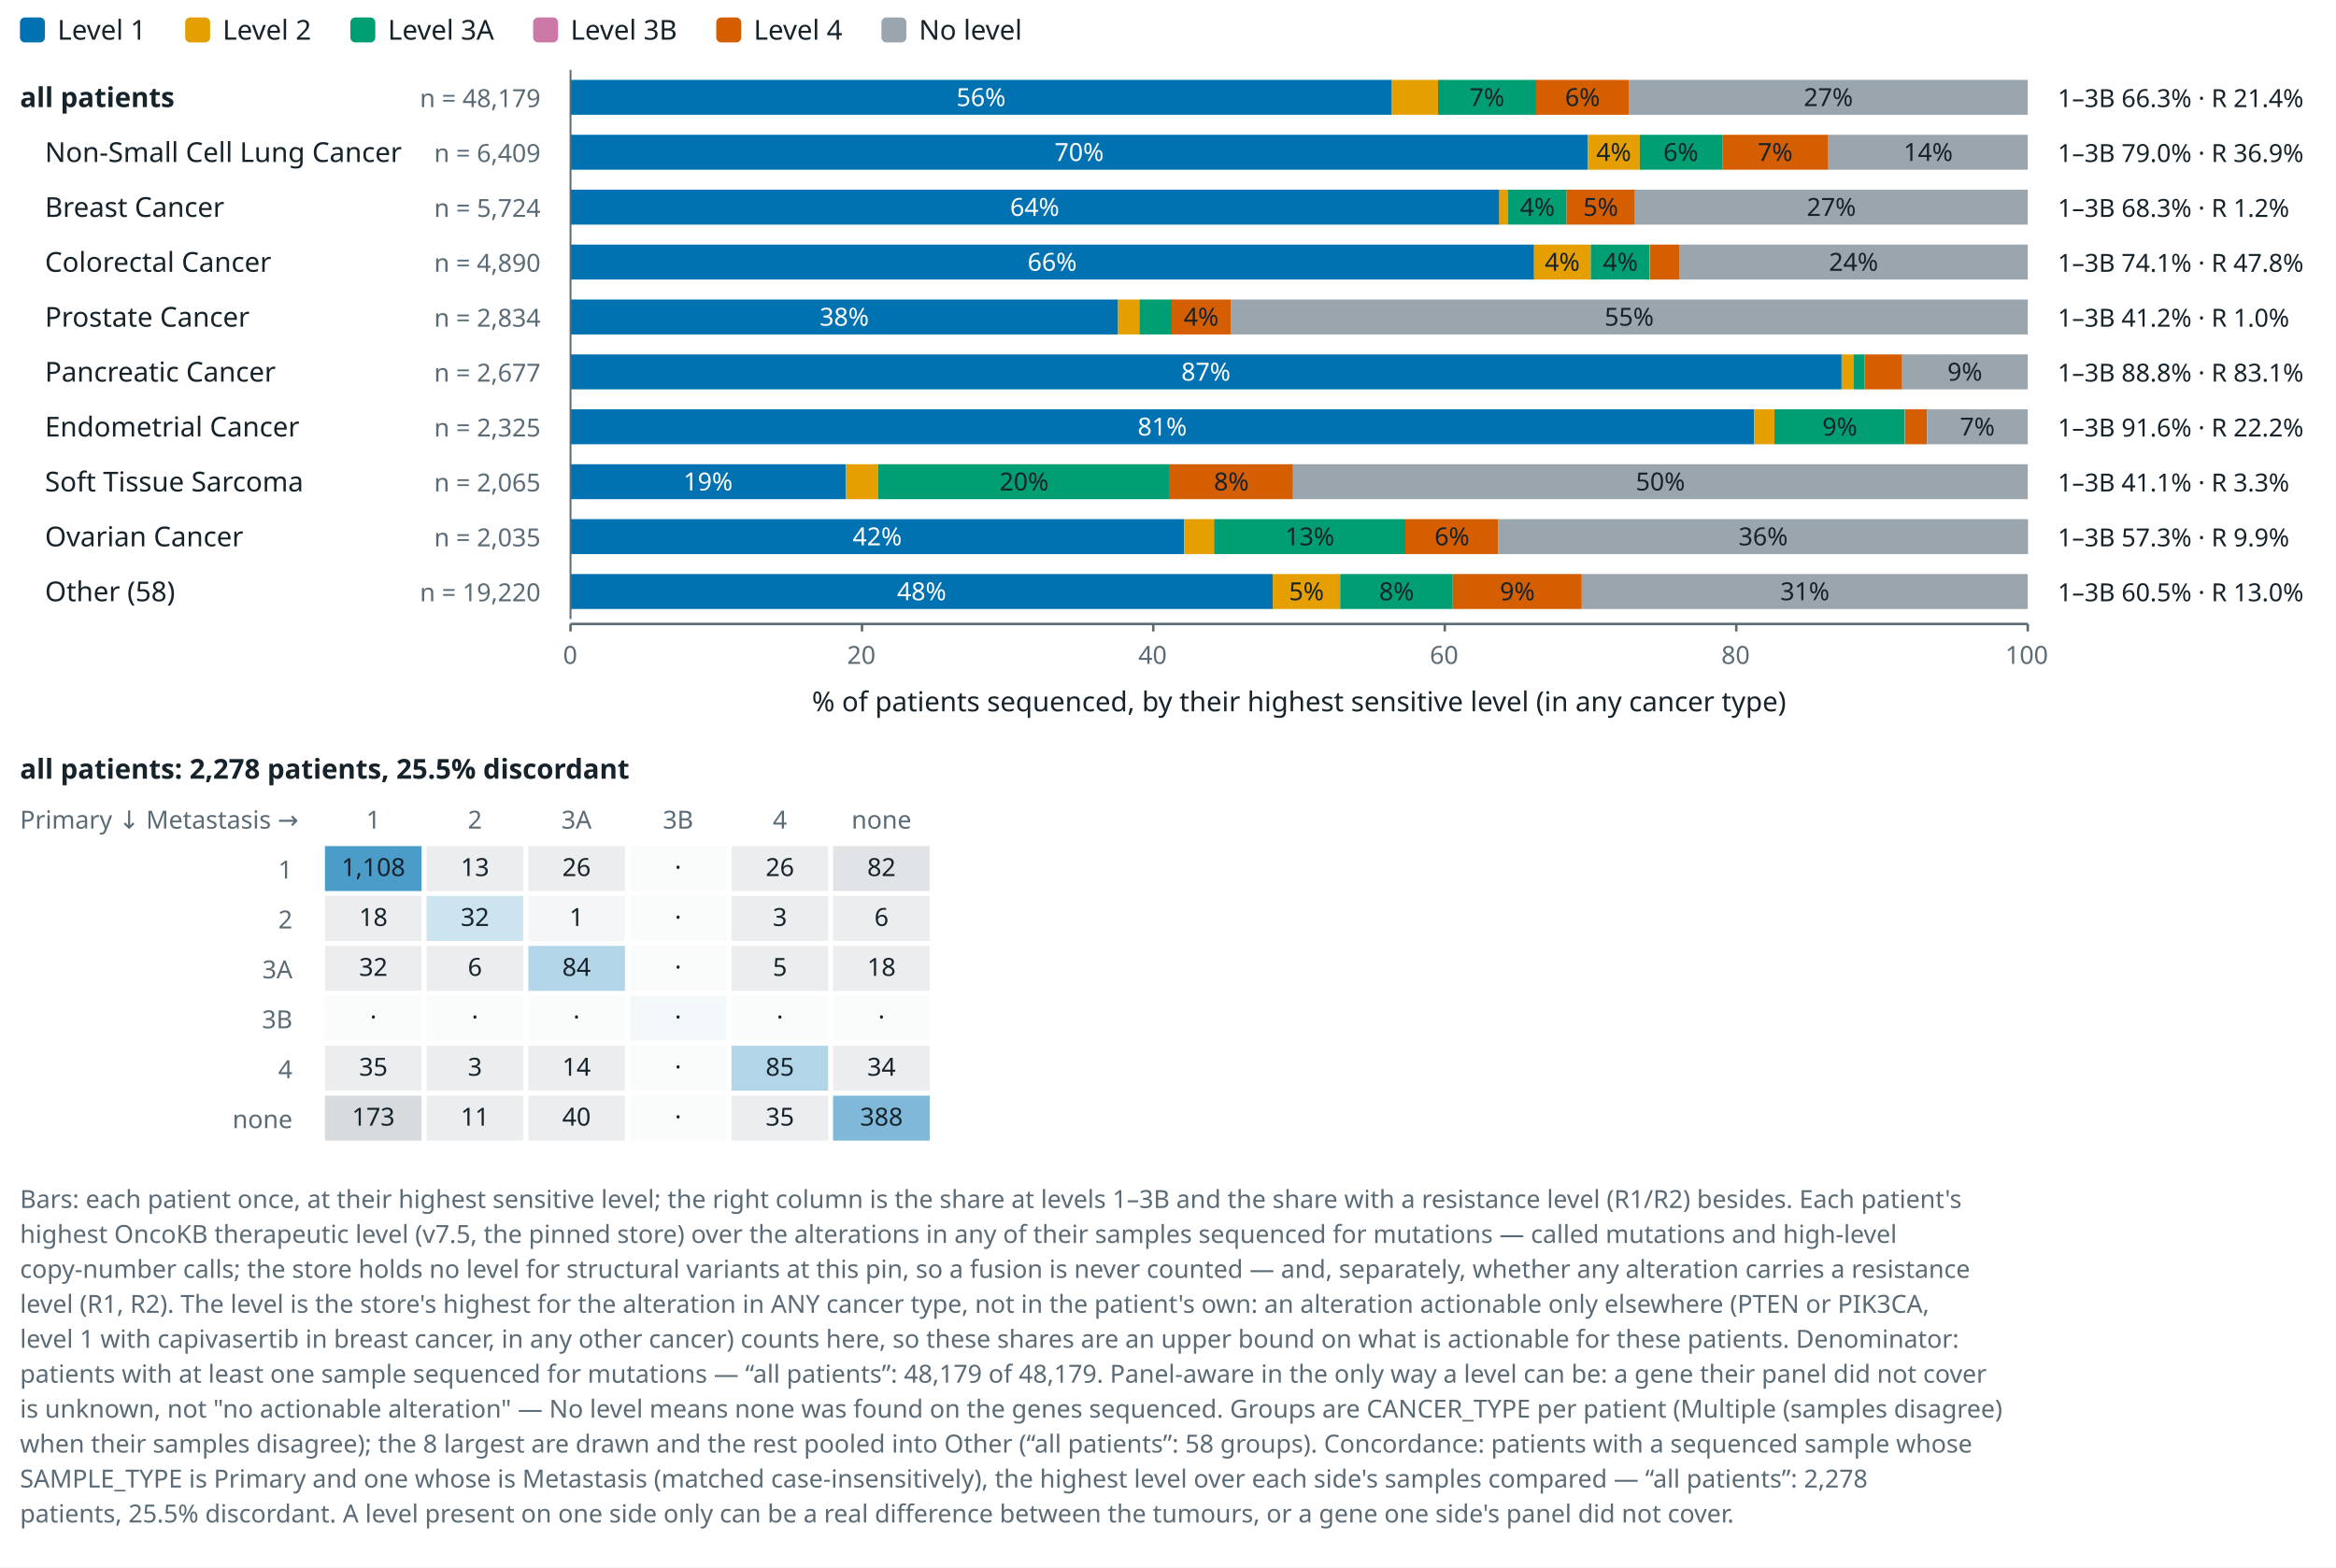
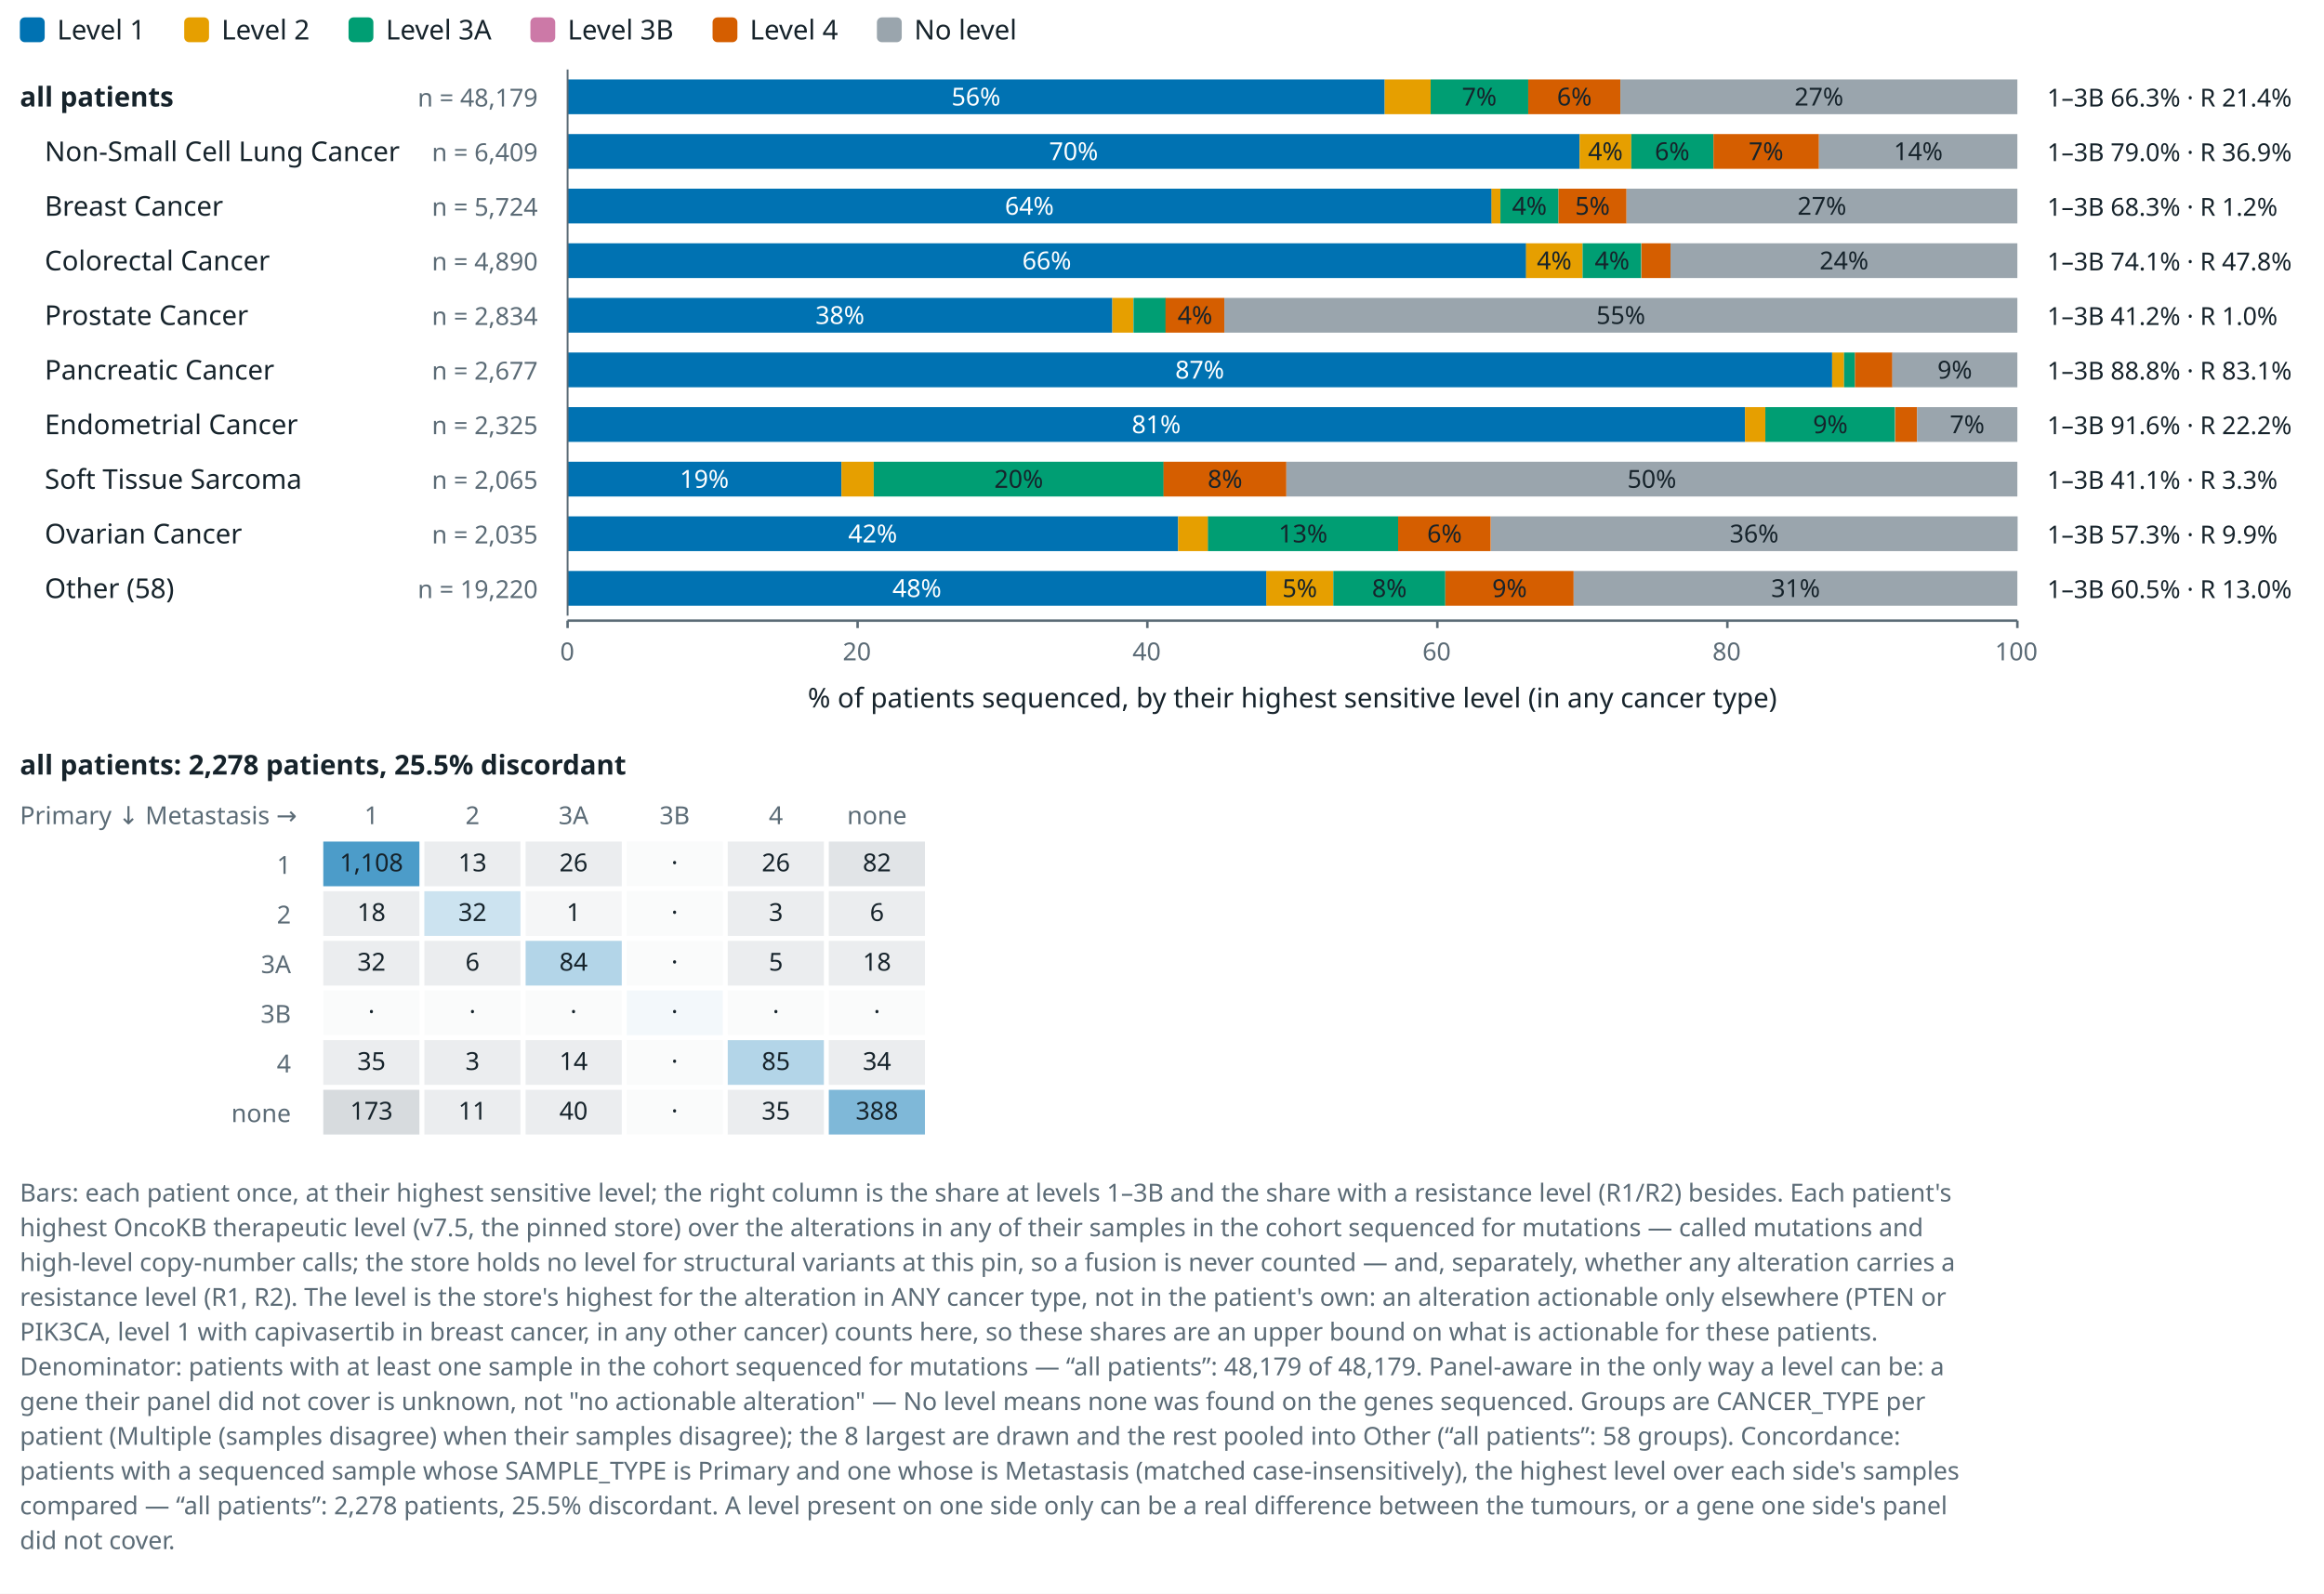
- <svg xmlns="http://www.w3.org/2000/svg" viewBox="0 0 936 628" width="100%" role="img" aria-label="Clinical actionability — OncoKB v7.5" style="max-width:936px;height:auto;display:block;font-family:'IBM Plex Sans',system-ui,sans-serif">
-   <rect width="936" height="628" fill="#ffffff" />
+ <svg xmlns="http://www.w3.org/2000/svg" viewBox="0 0 936 642" width="100%" role="img" aria-label="Clinical actionability — OncoKB v7.5" style="max-width:936px;height:auto;display:block;font-family:'IBM Plex Sans',system-ui,sans-serif">
+   <rect width="936" height="642" fill="#ffffff" />
  <rect x="8" y="7" width="10" height="10" rx="2" fill="#0072B2" />
  <text x="23" y="15.9" font-size="11" fill="#16232b">Level 1</text>
  <rect x="74.189" y="7" width="10" height="10" rx="2" fill="#E69F00" />
  <text x="89.2" y="15.9" font-size="11" fill="#16232b">Level 2</text>
  <rect x="140.378" y="7" width="10" height="10" rx="2" fill="#009E73" />
  <text x="155.4" y="15.9" font-size="11" fill="#16232b">Level 3A</text>
  <rect x="213.618" y="7" width="10" height="10" rx="2" fill="#CC79A7" />
  <text x="228.6" y="15.9" font-size="11" fill="#16232b">Level 3B</text>
  <rect x="286.99" y="7" width="10" height="10" rx="2" fill="#D55E00" />
  <text x="302" y="15.9" font-size="11" fill="#16232b">Level 4</text>
  <rect x="353.179" y="7" width="10" height="10" rx="2" fill="#9aa5ad" />
  <text x="368.2" y="15.9" font-size="11" fill="#16232b">No level</text>
  <text x="8" y="42.9" font-size="11" fill="#16232b" font-weight="600">all patients</text>
  <text x="216.6" y="42.9" font-size="10" fill="#5b6b76" text-anchor="end">n = 48,179</text>
  <rect x="228.6" y="32" width="329.1" height="14" fill="#0072B2" />
  <text x="393.1" y="42.5" font-size="10" fill="#ffffff" text-anchor="middle">56%</text>
  <rect x="557.7" y="32" width="18.5" height="14" fill="#E69F00" />
  <rect x="576.2" y="32" width="39.3" height="14" fill="#009E73" />
  <text x="595.8" y="42.5" font-size="10" fill="#16232b" text-anchor="middle">7%</text>
  <rect x="615.5" y="32" width="37.1" height="14" fill="#D55E00" />
  <text x="634.1" y="42.5" font-size="10" fill="#16232b" text-anchor="middle">6%</text>
  <rect x="652.6" y="32" width="159.9" height="14" fill="#9aa5ad" />
  <text x="732.6" y="42.5" font-size="10" fill="#16232b" text-anchor="middle">27%</text>
  <text x="824.5" y="42.9" font-size="10" fill="#16232b">1–3B 66.3% · R 21.4%</text>
  <text x="18" y="64.9" font-size="11" fill="#16232b">Non-Small Cell Lung Cancer</text>
  <text x="216.6" y="64.9" font-size="10" fill="#5b6b76" text-anchor="end">n = 6,409</text>
  <rect x="228.6" y="54" width="407.6" height="14" fill="#0072B2" />
  <text x="432.4" y="64.5" font-size="10" fill="#ffffff" text-anchor="middle">70%</text>
  <rect x="636.2" y="54" width="20.8" height="14" fill="#E69F00" />
  <text x="646.6" y="64.5" font-size="10" fill="#16232b" text-anchor="middle">4%</text>
  <rect x="657" y="54" width="33.1" height="14" fill="#009E73" />
  <text x="673.5" y="64.5" font-size="10" fill="#16232b" text-anchor="middle">6%</text>
  <rect x="690.1" y="54" width="42.5" height="14" fill="#D55E00" />
  <text x="711.3" y="64.5" font-size="10" fill="#16232b" text-anchor="middle">7%</text>
  <rect x="732.6" y="54" width="79.9" height="14" fill="#9aa5ad" />
  <text x="772.6" y="64.5" font-size="10" fill="#16232b" text-anchor="middle">14%</text>
  <text x="824.5" y="64.9" font-size="10" fill="#16232b">1–3B 79.0% · R 36.9%</text>
  <text x="18" y="86.9" font-size="11" fill="#16232b">Breast Cancer</text>
  <text x="216.6" y="86.9" font-size="10" fill="#5b6b76" text-anchor="end">n = 5,724</text>
  <rect x="228.6" y="76" width="372.2" height="14" fill="#0072B2" />
  <text x="414.6" y="86.5" font-size="10" fill="#ffffff" text-anchor="middle">64%</text>
  <rect x="600.7" y="76" width="3.6" height="14" fill="#E69F00" />
  <rect x="604.3" y="76" width="23.4" height="14" fill="#009E73" />
  <text x="616" y="86.5" font-size="10" fill="#16232b" text-anchor="middle">4%</text>
  <rect x="627.7" y="76" width="27.4" height="14" fill="#D55E00" />
  <text x="641.4" y="86.5" font-size="10" fill="#16232b" text-anchor="middle">5%</text>
  <rect x="655.1" y="76" width="157.4" height="14" fill="#9aa5ad" />
  <text x="733.8" y="86.5" font-size="10" fill="#16232b" text-anchor="middle">27%</text>
  <text x="824.5" y="86.9" font-size="10" fill="#16232b">1–3B 68.3% · R 1.2%</text>
  <text x="18" y="108.9" font-size="11" fill="#16232b">Colorectal Cancer</text>
  <text x="216.6" y="108.9" font-size="10" fill="#5b6b76" text-anchor="end">n = 4,890</text>
  <rect x="228.6" y="98" width="386.1" height="14" fill="#0072B2" />
  <text x="421.6" y="108.5" font-size="10" fill="#ffffff" text-anchor="middle">66%</text>
  <rect x="614.6" y="98" width="22.8" height="14" fill="#E69F00" />
  <text x="626" y="108.5" font-size="10" fill="#16232b" text-anchor="middle">4%</text>
  <rect x="637.4" y="98" width="23.6" height="14" fill="#009E73" />
  <text x="649.3" y="108.5" font-size="10" fill="#16232b" text-anchor="middle">4%</text>
  <rect x="661.1" y="98" width="11.7" height="14" fill="#D55E00" />
  <rect x="672.8" y="98" width="139.7" height="14" fill="#9aa5ad" />
  <text x="742.7" y="108.5" font-size="10" fill="#16232b" text-anchor="middle">24%</text>
  <text x="824.5" y="108.9" font-size="10" fill="#16232b">1–3B 74.1% · R 47.8%</text>
  <text x="18" y="130.9" font-size="11" fill="#16232b">Prostate Cancer</text>
  <text x="216.6" y="130.9" font-size="10" fill="#5b6b76" text-anchor="end">n = 2,834</text>
  <rect x="228.6" y="120" width="219.4" height="14" fill="#0072B2" />
  <text x="338.3" y="130.5" font-size="10" fill="#ffffff" text-anchor="middle">38%</text>
  <rect x="448" y="120" width="8.4" height="14" fill="#E69F00" />
  <rect x="456.5" y="120" width="13" height="14" fill="#009E73" />
  <rect x="469.4" y="120" width="23.7" height="14" fill="#D55E00" />
  <text x="481.3" y="130.5" font-size="10" fill="#16232b" text-anchor="middle">4%</text>
  <rect x="493.1" y="120" width="319.4" height="14" fill="#9aa5ad" />
  <text x="652.8" y="130.5" font-size="10" fill="#16232b" text-anchor="middle">55%</text>
  <text x="824.5" y="130.9" font-size="10" fill="#16232b">1–3B 41.2% · R 1.0%</text>
  <text x="18" y="152.9" font-size="11" fill="#16232b">Pancreatic Cancer</text>
  <text x="216.6" y="152.9" font-size="10" fill="#5b6b76" text-anchor="end">n = 2,677</text>
  <rect x="228.6" y="142" width="509.3" height="14" fill="#0072B2" />
  <text x="483.2" y="152.5" font-size="10" fill="#ffffff" text-anchor="middle">87%</text>
  <rect x="737.9" y="142" width="4.8" height="14" fill="#E69F00" />
  <rect x="742.7" y="142" width="4.4" height="14" fill="#009E73" />
  <rect x="747.1" y="142" width="15.1" height="14" fill="#D55E00" />
  <rect x="762.1" y="142" width="50.4" height="14" fill="#9aa5ad" />
  <text x="787.3" y="152.5" font-size="10" fill="#16232b" text-anchor="middle">9%</text>
  <text x="824.5" y="152.9" font-size="10" fill="#16232b">1–3B 88.8% · R 83.1%</text>
  <text x="18" y="174.9" font-size="11" fill="#16232b">Endometrial Cancer</text>
  <text x="216.6" y="174.9" font-size="10" fill="#5b6b76" text-anchor="end">n = 2,325</text>
  <rect x="228.6" y="164" width="474.2" height="14" fill="#0072B2" />
  <text x="465.7" y="174.5" font-size="10" fill="#ffffff" text-anchor="middle">81%</text>
  <rect x="702.8" y="164" width="8.3" height="14" fill="#E69F00" />
  <rect x="711" y="164" width="52.2" height="14" fill="#009E73" />
  <text x="737.2" y="174.5" font-size="10" fill="#16232b" text-anchor="middle">9%</text>
  <rect x="763.3" y="164" width="8.8" height="14" fill="#D55E00" />
  <rect x="772.1" y="164" width="40.4" height="14" fill="#9aa5ad" />
  <text x="792.3" y="174.5" font-size="10" fill="#16232b" text-anchor="middle">7%</text>
  <text x="824.5" y="174.9" font-size="10" fill="#16232b">1–3B 91.6% · R 22.2%</text>
  <text x="18" y="196.9" font-size="11" fill="#16232b">Soft Tissue Sarcoma</text>
  <text x="216.6" y="196.9" font-size="10" fill="#5b6b76" text-anchor="end">n = 2,065</text>
  <rect x="228.6" y="186" width="110.3" height="14" fill="#0072B2" />
  <text x="283.7" y="196.5" font-size="10" fill="#ffffff" text-anchor="middle">19%</text>
  <rect x="338.9" y="186" width="13" height="14" fill="#E69F00" />
  <rect x="351.9" y="186" width="116.8" height="14" fill="#009E73" />
  <text x="410.3" y="196.5" font-size="10" fill="#16232b" text-anchor="middle">20%</text>
  <rect x="468.6" y="186" width="49.5" height="14" fill="#D55E00" />
  <text x="493.4" y="196.5" font-size="10" fill="#16232b" text-anchor="middle">8%</text>
  <rect x="518.1" y="186" width="294.4" height="14" fill="#9aa5ad" />
  <text x="665.3" y="196.5" font-size="10" fill="#16232b" text-anchor="middle">50%</text>
  <text x="824.5" y="196.9" font-size="10" fill="#16232b">1–3B 41.1% · R 3.3%</text>
  <text x="18" y="218.9" font-size="11" fill="#16232b">Ovarian Cancer</text>
  <text x="216.6" y="218.9" font-size="10" fill="#5b6b76" text-anchor="end">n = 2,035</text>
  <rect x="228.6" y="208" width="245.9" height="14" fill="#0072B2" />
  <text x="351.5" y="218.5" font-size="10" fill="#ffffff" text-anchor="middle">42%</text>
  <rect x="474.5" y="208" width="12.1" height="14" fill="#E69F00" />
  <rect x="486.5" y="208" width="76.6" height="14" fill="#009E73" />
  <text x="524.8" y="218.5" font-size="10" fill="#16232b" text-anchor="middle">13%</text>
  <rect x="563.1" y="208" width="37.3" height="14" fill="#D55E00" />
  <text x="581.8" y="218.5" font-size="10" fill="#16232b" text-anchor="middle">6%</text>
  <rect x="600.5" y="208" width="212.1" height="14" fill="#9aa5ad" />
  <text x="706.5" y="218.5" font-size="10" fill="#16232b" text-anchor="middle">36%</text>
  <text x="824.5" y="218.9" font-size="10" fill="#16232b">1–3B 57.3% · R 9.9%</text>
  <text x="18" y="240.9" font-size="11" fill="#16232b">Other (58)</text>
  <text x="216.6" y="240.9" font-size="10" fill="#5b6b76" text-anchor="end">n = 19,220</text>
  <rect x="228.6" y="230" width="281.5" height="14" fill="#0072B2" />
  <text x="369.3" y="240.5" font-size="10" fill="#ffffff" text-anchor="middle">48%</text>
  <rect x="510" y="230" width="27" height="14" fill="#E69F00" />
  <text x="523.5" y="240.5" font-size="10" fill="#16232b" text-anchor="middle">5%</text>
  <rect x="537" y="230" width="45.1" height="14" fill="#009E73" />
  <text x="559.6" y="240.5" font-size="10" fill="#16232b" text-anchor="middle">8%</text>
  <rect x="582.1" y="230" width="51.7" height="14" fill="#D55E00" />
  <text x="608" y="240.5" font-size="10" fill="#16232b" text-anchor="middle">9%</text>
  <rect x="633.8" y="230" width="178.7" height="14" fill="#9aa5ad" />
  <text x="723.2" y="240.5" font-size="10" fill="#16232b" text-anchor="middle">31%</text>
  <text x="824.5" y="240.9" font-size="10" fill="#16232b">1–3B 60.5% · R 13.0%</text>
  <line x1="228.6" y1="28" x2="228.6" y2="248" stroke="#5b6b76" stroke-width="0.75" />
  <line x1="228.6" y1="250" x2="228.6" y2="253" stroke="#5b6b76" stroke-width="1" />
  <text x="225.6" y="266" font-size="10" fill="#5b6b76">0</text>
  <line x1="345.4" y1="250" x2="345.4" y2="253" stroke="#5b6b76" stroke-width="1" />
  <text x="339.4" y="266" font-size="10" fill="#5b6b76">20</text>
  <line x1="462.1" y1="250" x2="462.1" y2="253" stroke="#5b6b76" stroke-width="1" />
  <text x="456.1" y="266" font-size="10" fill="#5b6b76">40</text>
  <line x1="578.9" y1="250" x2="578.9" y2="253" stroke="#5b6b76" stroke-width="1" />
  <text x="572.9" y="266" font-size="10" fill="#5b6b76">60</text>
  <line x1="695.7" y1="250" x2="695.7" y2="253" stroke="#5b6b76" stroke-width="1" />
  <text x="689.7" y="266" font-size="10" fill="#5b6b76">80</text>
  <line x1="812.5" y1="250" x2="812.5" y2="253" stroke="#5b6b76" stroke-width="1" />
  <text x="803.5" y="266" font-size="10" fill="#5b6b76">100</text>
  <line x1="228.565" y1="250" x2="812.51" y2="250" stroke="#5b6b76" stroke-width="1" />
  <text x="520.5" y="285" font-size="11" fill="#16232b" text-anchor="middle">% of patients sequenced, by their highest sensitive level (in any cancer type)</text>
  <text x="8" y="312" font-size="11" fill="#16232b" font-weight="600">all patients: 2,278 patients, 25.5% discordant</text>
  <text x="8" y="332" font-size="10" fill="#5b6b76">Primary ↓  Metastasis →</text>
  <text x="149.6" y="332" font-size="10" fill="#5b6b76" text-anchor="middle">1</text>
  <text x="190.3" y="332" font-size="10" fill="#5b6b76" text-anchor="middle">2</text>
  <text x="231" y="332" font-size="10" fill="#5b6b76" text-anchor="middle">3A</text>
  <text x="271.7" y="332" font-size="10" fill="#5b6b76" text-anchor="middle">3B</text>
  <text x="312.5" y="332" font-size="10" fill="#5b6b76" text-anchor="middle">4</text>
  <text x="353.2" y="332" font-size="10" fill="#5b6b76" text-anchor="middle">none</text>
  <text x="117.2" y="352" font-size="10" fill="#5b6b76" text-anchor="end">1</text>
  <rect x="130.2" y="339" width="38.72" height="18" fill="#0072B2" opacity="0.7" />
  <text x="149.6" y="351" font-size="10" fill="#16232b" text-anchor="middle">1,108</text>
  <rect x="170.9" y="339" width="38.72" height="18" fill="#9aa5ad" opacity="0.2" />
  <text x="190.3" y="351" font-size="10" fill="#16232b" text-anchor="middle">13</text>
  <rect x="211.7" y="339" width="38.72" height="18" fill="#9aa5ad" opacity="0.2" />
  <text x="231" y="351" font-size="10" fill="#16232b" text-anchor="middle">26</text>
  <rect x="252.4" y="339" width="38.72" height="18" fill="#9aa5ad" opacity="0.05" />
  <text x="271.7" y="351" font-size="10" fill="#16232b" text-anchor="middle">·</text>
  <rect x="293.1" y="339" width="38.72" height="18" fill="#9aa5ad" opacity="0.2" />
  <text x="312.5" y="351" font-size="10" fill="#16232b" text-anchor="middle">26</text>
  <rect x="333.8" y="339" width="38.72" height="18" fill="#9aa5ad" opacity="0.3" />
  <text x="353.2" y="351" font-size="10" fill="#16232b" text-anchor="middle">82</text>
  <text x="117.2" y="372" font-size="10" fill="#5b6b76" text-anchor="end">2</text>
  <rect x="130.2" y="359" width="38.72" height="18" fill="#9aa5ad" opacity="0.2" />
  <text x="149.6" y="371" font-size="10" fill="#16232b" text-anchor="middle">18</text>
  <rect x="170.9" y="359" width="38.72" height="18" fill="#0072B2" opacity="0.2" />
  <text x="190.3" y="371" font-size="10" fill="#16232b" text-anchor="middle">32</text>
  <rect x="211.7" y="359" width="38.72" height="18" fill="#9aa5ad" opacity="0.1" />
  <text x="231" y="371" font-size="10" fill="#16232b" text-anchor="middle">1</text>
  <rect x="252.4" y="359" width="38.72" height="18" fill="#9aa5ad" opacity="0.05" />
  <text x="271.7" y="371" font-size="10" fill="#16232b" text-anchor="middle">·</text>
  <rect x="293.1" y="359" width="38.72" height="18" fill="#9aa5ad" opacity="0.2" />
  <text x="312.5" y="371" font-size="10" fill="#16232b" text-anchor="middle">3</text>
  <rect x="333.8" y="359" width="38.72" height="18" fill="#9aa5ad" opacity="0.2" />
  <text x="353.2" y="371" font-size="10" fill="#16232b" text-anchor="middle">6</text>
  <text x="117.2" y="392" font-size="10" fill="#5b6b76" text-anchor="end">3A</text>
  <rect x="130.2" y="379" width="38.72" height="18" fill="#9aa5ad" opacity="0.2" />
  <text x="149.6" y="391" font-size="10" fill="#16232b" text-anchor="middle">32</text>
  <rect x="170.9" y="379" width="38.72" height="18" fill="#9aa5ad" opacity="0.2" />
  <text x="190.3" y="391" font-size="10" fill="#16232b" text-anchor="middle">6</text>
  <rect x="211.7" y="379" width="38.72" height="18" fill="#0072B2" opacity="0.3" />
  <text x="231" y="391" font-size="10" fill="#16232b" text-anchor="middle">84</text>
  <rect x="252.4" y="379" width="38.72" height="18" fill="#9aa5ad" opacity="0.05" />
  <text x="271.7" y="391" font-size="10" fill="#16232b" text-anchor="middle">·</text>
  <rect x="293.1" y="379" width="38.72" height="18" fill="#9aa5ad" opacity="0.2" />
  <text x="312.5" y="391" font-size="10" fill="#16232b" text-anchor="middle">5</text>
  <rect x="333.8" y="379" width="38.72" height="18" fill="#9aa5ad" opacity="0.2" />
  <text x="353.2" y="391" font-size="10" fill="#16232b" text-anchor="middle">18</text>
  <text x="117.2" y="412" font-size="10" fill="#5b6b76" text-anchor="end">3B</text>
  <rect x="130.2" y="399" width="38.72" height="18" fill="#9aa5ad" opacity="0.05" />
  <text x="149.6" y="411" font-size="10" fill="#16232b" text-anchor="middle">·</text>
  <rect x="170.9" y="399" width="38.72" height="18" fill="#9aa5ad" opacity="0.05" />
  <text x="190.3" y="411" font-size="10" fill="#16232b" text-anchor="middle">·</text>
  <rect x="211.7" y="399" width="38.72" height="18" fill="#9aa5ad" opacity="0.05" />
  <text x="231" y="411" font-size="10" fill="#16232b" text-anchor="middle">·</text>
  <rect x="252.4" y="399" width="38.72" height="18" fill="#0072B2" opacity="0.05" />
  <text x="271.7" y="411" font-size="10" fill="#16232b" text-anchor="middle">·</text>
  <rect x="293.1" y="399" width="38.72" height="18" fill="#9aa5ad" opacity="0.05" />
  <text x="312.5" y="411" font-size="10" fill="#16232b" text-anchor="middle">·</text>
  <rect x="333.8" y="399" width="38.72" height="18" fill="#9aa5ad" opacity="0.05" />
  <text x="353.2" y="411" font-size="10" fill="#16232b" text-anchor="middle">·</text>
  <text x="117.2" y="432" font-size="10" fill="#5b6b76" text-anchor="end">4</text>
  <rect x="130.2" y="419" width="38.72" height="18" fill="#9aa5ad" opacity="0.2" />
  <text x="149.6" y="431" font-size="10" fill="#16232b" text-anchor="middle">35</text>
  <rect x="170.9" y="419" width="38.72" height="18" fill="#9aa5ad" opacity="0.2" />
  <text x="190.3" y="431" font-size="10" fill="#16232b" text-anchor="middle">3</text>
  <rect x="211.7" y="419" width="38.72" height="18" fill="#9aa5ad" opacity="0.2" />
  <text x="231" y="431" font-size="10" fill="#16232b" text-anchor="middle">14</text>
  <rect x="252.4" y="419" width="38.72" height="18" fill="#9aa5ad" opacity="0.05" />
  <text x="271.7" y="431" font-size="10" fill="#16232b" text-anchor="middle">·</text>
  <rect x="293.1" y="419" width="38.72" height="18" fill="#0072B2" opacity="0.3" />
  <text x="312.5" y="431" font-size="10" fill="#16232b" text-anchor="middle">85</text>
  <rect x="333.8" y="419" width="38.72" height="18" fill="#9aa5ad" opacity="0.2" />
  <text x="353.2" y="431" font-size="10" fill="#16232b" text-anchor="middle">34</text>
  <text x="117.2" y="452" font-size="10" fill="#5b6b76" text-anchor="end">none</text>
  <rect x="130.2" y="439" width="38.72" height="18" fill="#9aa5ad" opacity="0.4" />
  <text x="149.6" y="451" font-size="10" fill="#16232b" text-anchor="middle">173</text>
  <rect x="170.9" y="439" width="38.72" height="18" fill="#9aa5ad" opacity="0.2" />
  <text x="190.3" y="451" font-size="10" fill="#16232b" text-anchor="middle">11</text>
  <rect x="211.7" y="439" width="38.72" height="18" fill="#9aa5ad" opacity="0.2" />
  <text x="231" y="451" font-size="10" fill="#16232b" text-anchor="middle">40</text>
  <rect x="252.4" y="439" width="38.72" height="18" fill="#9aa5ad" opacity="0.05" />
  <text x="271.7" y="451" font-size="10" fill="#16232b" text-anchor="middle">·</text>
  <rect x="293.1" y="439" width="38.72" height="18" fill="#9aa5ad" opacity="0.2" />
  <text x="312.5" y="451" font-size="10" fill="#16232b" text-anchor="middle">35</text>
  <rect x="333.8" y="439" width="38.72" height="18" fill="#0072B2" opacity="0.5" />
  <text x="353.2" y="451" font-size="10" fill="#16232b" text-anchor="middle">388</text>
  <text x="8" y="484" font-size="10" fill="#5b6b76">Bars: each patient once, at their highest sensitive level; the right column is the share at levels 1–3B and the share with a resistance level (R1/R2) besides. Each patient's</text>
-   <text x="8" y="498" font-size="10" fill="#5b6b76">highest OncoKB therapeutic level (v7.5, the pinned store) over the alterations in any of their samples sequenced for mutations — called mutations and high-level</text>
-   <text x="8" y="512" font-size="10" fill="#5b6b76">copy-number calls; the store holds no level for structural variants at this pin, so a fusion is never counted — and, separately, whether any alteration carries a resistance</text>
-   <text x="8" y="526" font-size="10" fill="#5b6b76">level (R1, R2). The level is the store's highest for the alteration in ANY cancer type, not in the patient's own: an alteration actionable only elsewhere (PTEN or PIK3CA,</text>
-   <text x="8" y="540" font-size="10" fill="#5b6b76">level 1 with capivasertib in breast cancer, in any other cancer) counts here, so these shares are an upper bound on what is actionable for these patients. Denominator:</text>
-   <text x="8" y="554" font-size="10" fill="#5b6b76">patients with at least one sample sequenced for mutations — “all patients”: 48,179 of 48,179. Panel-aware in the only way a level can be: a gene their panel did not cover</text>
-   <text x="8" y="568" font-size="10" fill="#5b6b76">is unknown, not "no actionable alteration" — No level means none was found on the genes sequenced. Groups are CANCER_TYPE per patient (Multiple (samples disagree)</text>
-   <text x="8" y="582" font-size="10" fill="#5b6b76">when their samples disagree); the 8 largest are drawn and the rest pooled into Other (“all patients”: 58 groups). Concordance: patients with a sequenced sample whose</text>
-   <text x="8" y="596" font-size="10" fill="#5b6b76">SAMPLE_TYPE is Primary and one whose is Metastasis (matched case-insensitively), the highest level over each side's samples compared — “all patients”: 2,278</text>
-   <text x="8" y="610" font-size="10" fill="#5b6b76">patients, 25.5% discordant. A level present on one side only can be a real difference between the tumours, or a gene one side's panel did not cover.</text>
+   <text x="8" y="498" font-size="10" fill="#5b6b76">highest OncoKB therapeutic level (v7.5, the pinned store) over the alterations in any of their samples in the cohort sequenced for mutations — called mutations and</text>
+   <text x="8" y="512" font-size="10" fill="#5b6b76">high-level copy-number calls; the store holds no level for structural variants at this pin, so a fusion is never counted — and, separately, whether any alteration carries a</text>
+   <text x="8" y="526" font-size="10" fill="#5b6b76">resistance level (R1, R2). The level is the store's highest for the alteration in ANY cancer type, not in the patient's own: an alteration actionable only elsewhere (PTEN or</text>
+   <text x="8" y="540" font-size="10" fill="#5b6b76">PIK3CA, level 1 with capivasertib in breast cancer, in any other cancer) counts here, so these shares are an upper bound on what is actionable for these patients.</text>
+   <text x="8" y="554" font-size="10" fill="#5b6b76">Denominator: patients with at least one sample in the cohort sequenced for mutations — “all patients”: 48,179 of 48,179. Panel-aware in the only way a level can be: a</text>
+   <text x="8" y="568" font-size="10" fill="#5b6b76">gene their panel did not cover is unknown, not "no actionable alteration" — No level means none was found on the genes sequenced. Groups are CANCER_TYPE per</text>
+   <text x="8" y="582" font-size="10" fill="#5b6b76">patient (Multiple (samples disagree) when their samples disagree); the 8 largest are drawn and the rest pooled into Other (“all patients”: 58 groups). Concordance:</text>
+   <text x="8" y="596" font-size="10" fill="#5b6b76">patients with a sequenced sample whose SAMPLE_TYPE is Primary and one whose is Metastasis (matched case-insensitively), the highest level over each side's samples</text>
+   <text x="8" y="610" font-size="10" fill="#5b6b76">compared — “all patients”: 2,278 patients, 25.5% discordant. A level present on one side only can be a real difference between the tumours, or a gene one side's panel</text>
+   <text x="8" y="624" font-size="10" fill="#5b6b76">did not cover.</text>
</svg>
